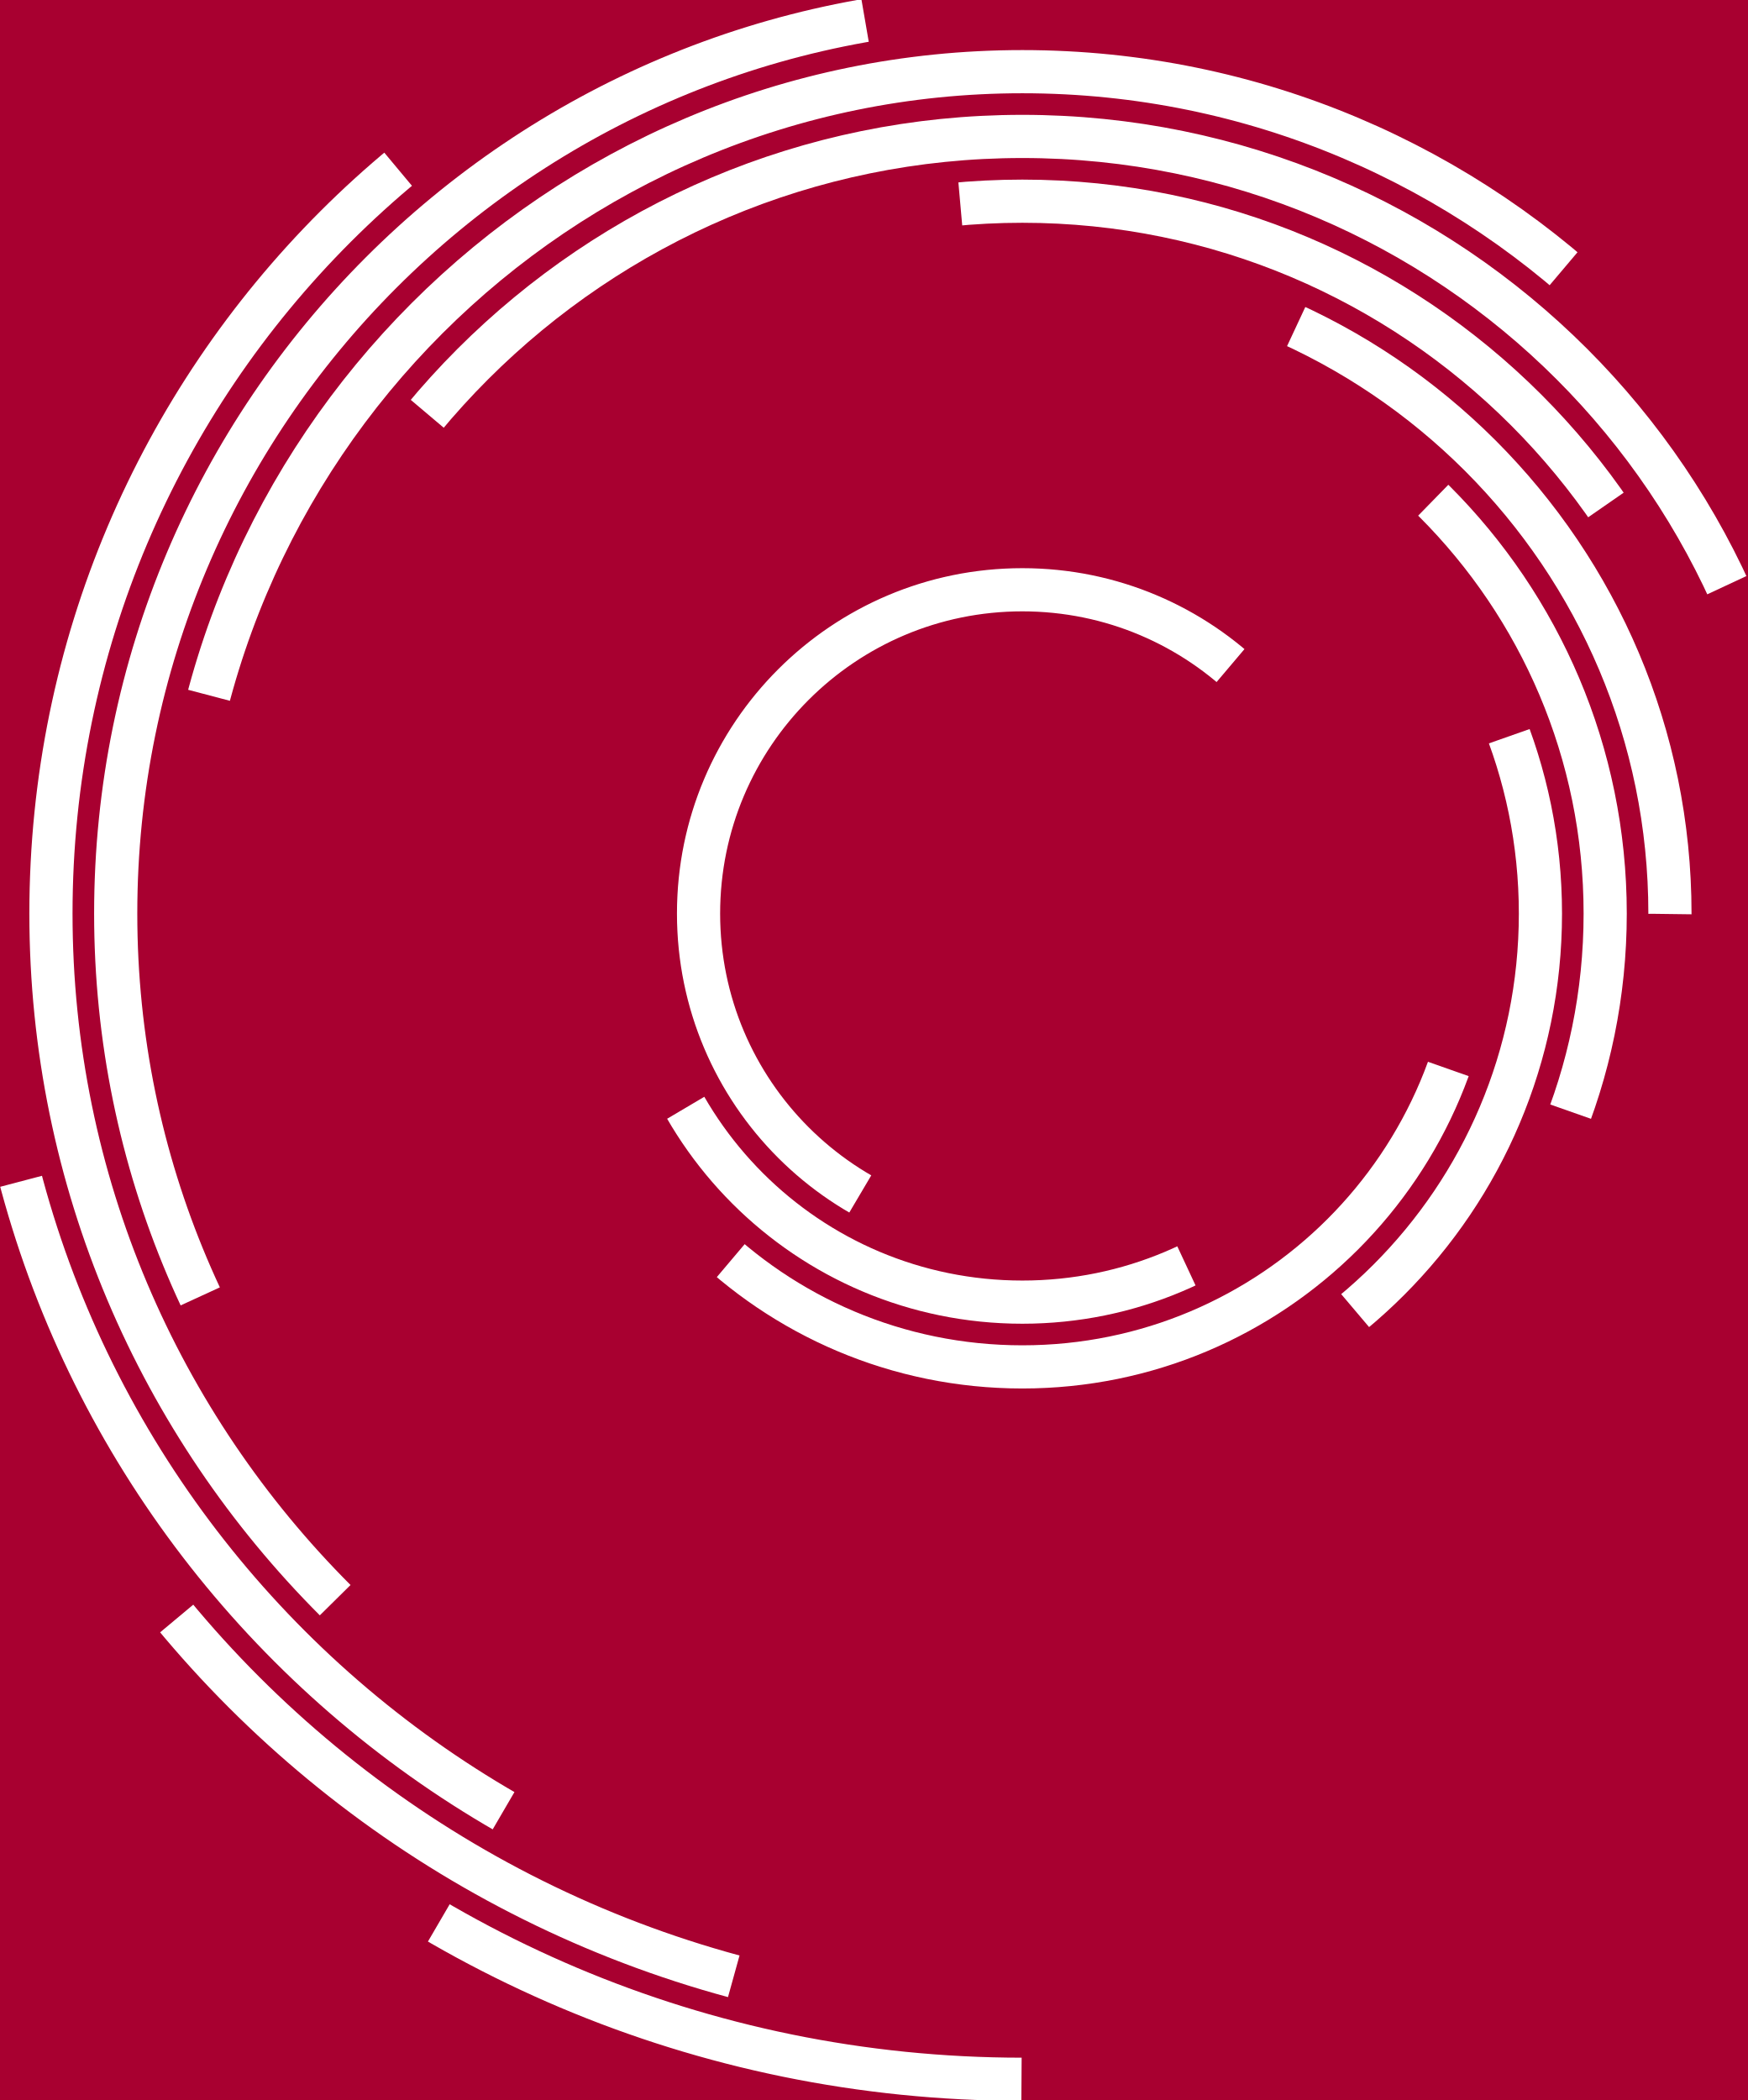
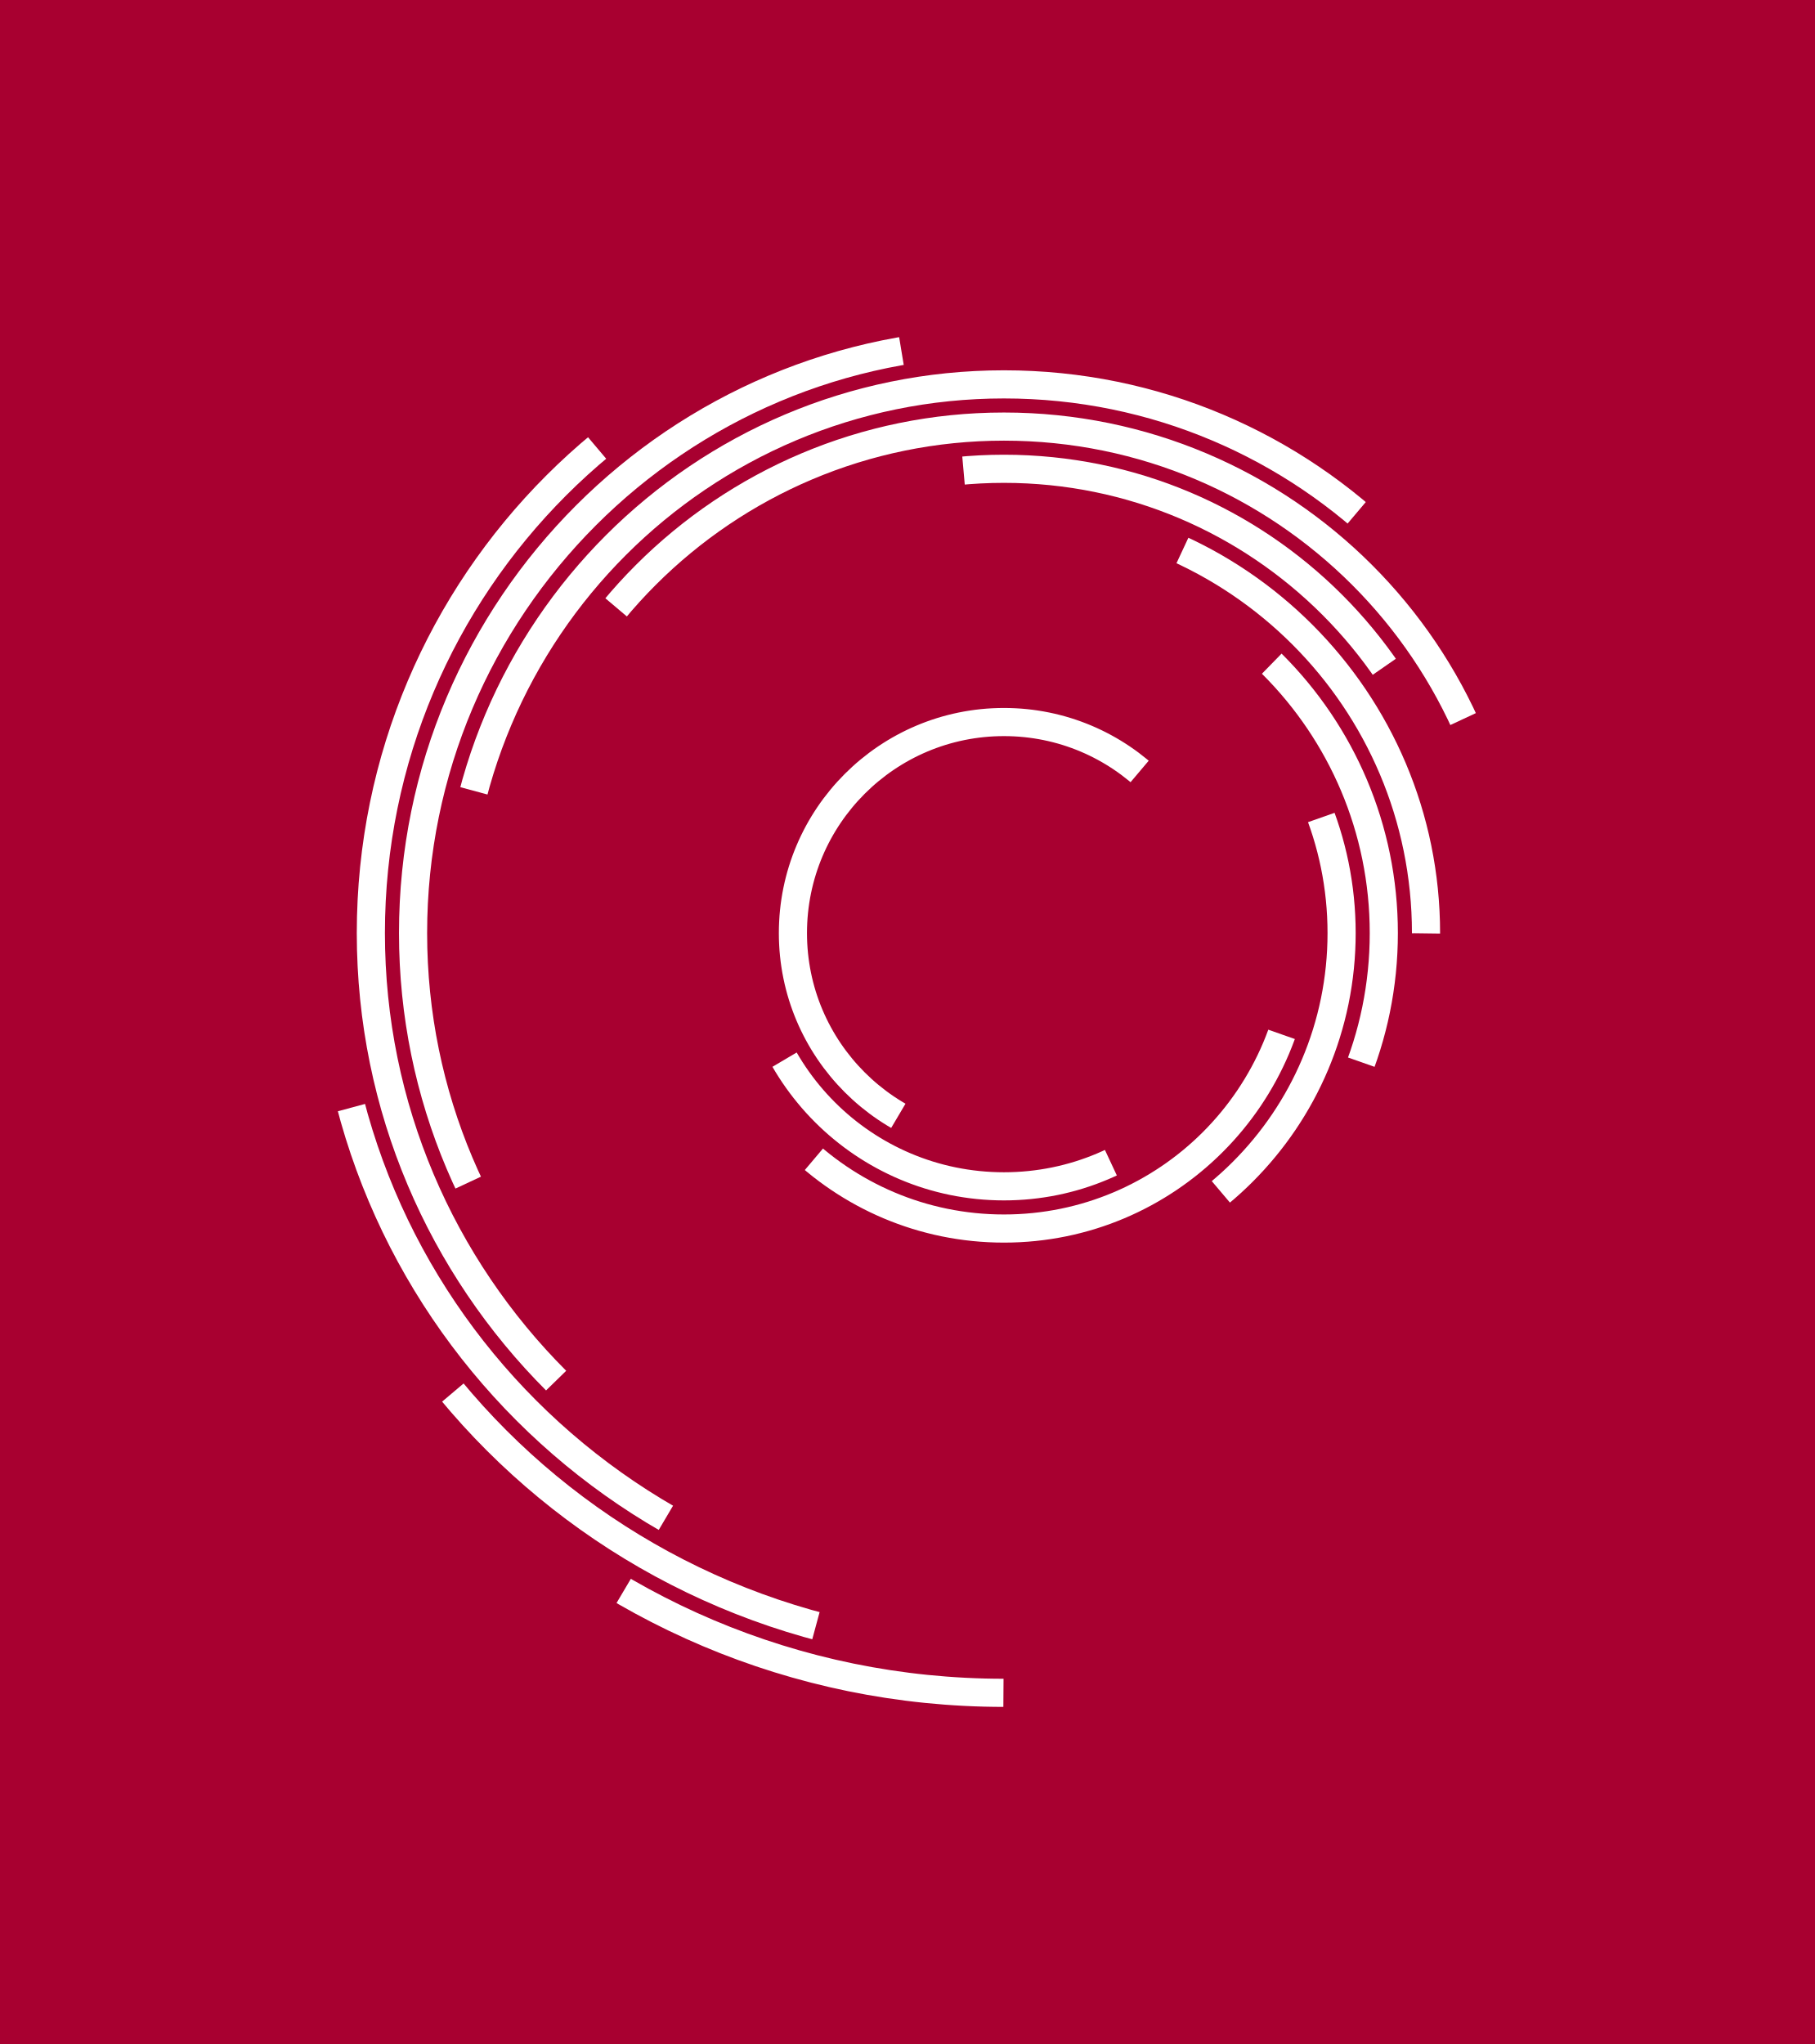
- <svg xmlns="http://www.w3.org/2000/svg" style="background-color:#a80030" viewBox="-592 -529 1012 1216">
+ <svg xmlns="http://www.w3.org/2000/svg" style="background-color:#a80030" viewBox="-892 -829 1612 1816">
  <path fill="#a80030" d="M-1300-1300h2600v2600h-2600z" />
  <g transform="scale(1 -1)" fill="none" stroke="#fff" stroke-width="25">
    <circle r="187.5" stroke-dasharray="621.8 556.3" stroke-dashoffset="-163.6" />
    <circle r="225" stroke-dasharray="333.8 1080.0" stroke-dashoffset="-824.7" />
    <circle r="262.5" stroke-dasharray="504.0 1145.4" stroke-dashoffset="-1053.7" />
    <circle r="300" stroke-dasharray="366.5 1518.4" stroke-dashoffset="-1623.2" />
    <circle r="337.5" stroke-dasharray="382.9 1737.7" stroke-dashoffset="-2003.8" />
    <circle r="375" stroke-dasharray="425.4 1930.8" />
    <circle r="412.5" stroke-dasharray="432.0 2160.0" stroke-dashoffset="-252" />
    <circle r="450" stroke-dasharray="903.2 1925.0" stroke-dashoffset="-196.3" />
    <circle r="487.5" stroke-dasharray="978.5 2084.7" stroke-dashoffset="-425.4" />
    <circle r="525" stroke-dasharray="962.1 2336.5" stroke-dashoffset="-916.3" />
    <circle r="562.5" stroke-dasharray="932.7 2601.7" stroke-dashoffset="-1276.3" />
    <circle r="600" stroke-dasharray="471.2 3298.7" stroke-dashoffset="-2042" />
    <circle r="637.5" stroke-dasharray="389.4 3616.5" stroke-dashoffset="-2446.1" />
    <circle r="675" stroke-dasharray="353.4 3887.7" stroke-dashoffset="-2827.4" />
  </g>
</svg>
